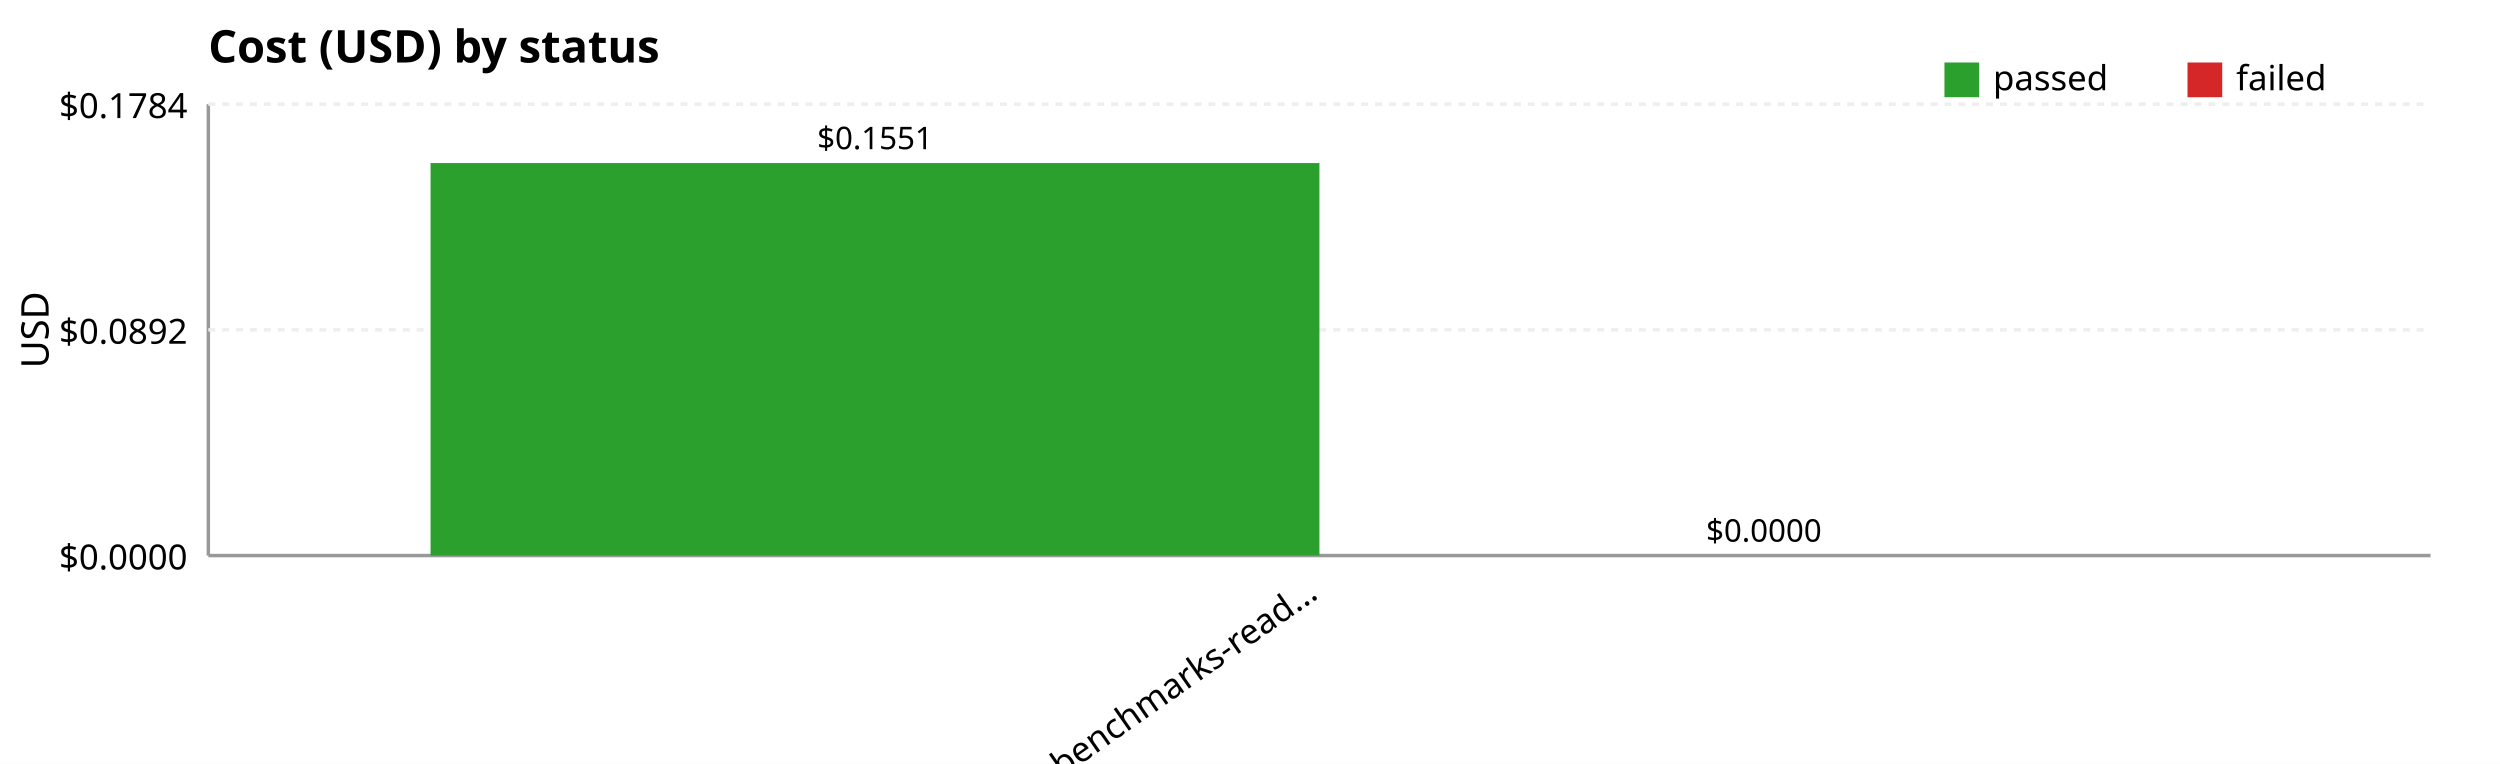
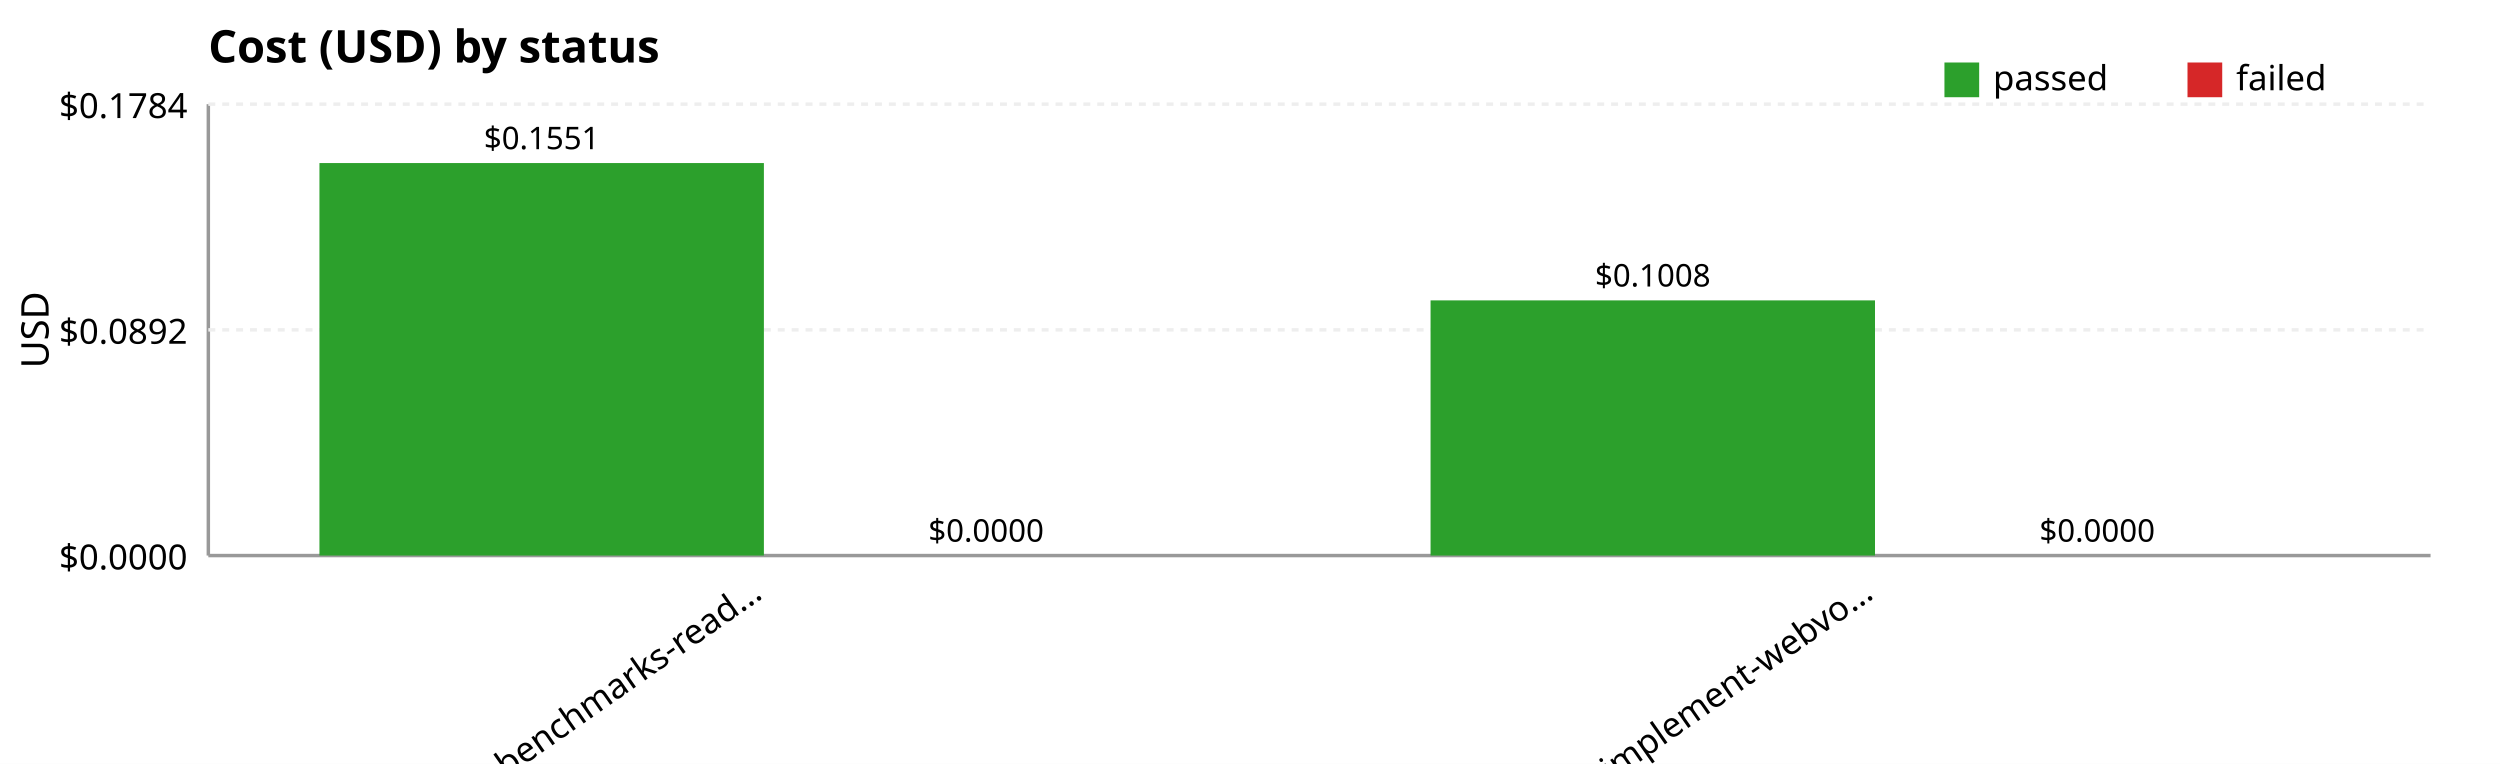
<svg xmlns="http://www.w3.org/2000/svg" viewBox="0 0 720 220" width="720" height="220" font-family="sans-serif">
  <rect width="100%" height="100%" fill="#fff" />
  <text x="60" y="18" font-size="13" font-weight="600">Cost (USD) by status</text>
  <line x1="60" y1="30" x2="60" y2="160" stroke="#999" />
  <line x1="60" y1="160" x2="700" y2="160" stroke="#999" />
  <text x="54" y="164.0" font-size="10" text-anchor="end" fill="#000">$0.0000</text>
  <text x="54" y="99.0" font-size="10" text-anchor="end" fill="#000">$0.0892</text>
  <line x1="60" y1="95.0" x2="700" y2="95.0" stroke="#eee" stroke-dasharray="2,2" />
  <text x="54" y="34.0" font-size="10" text-anchor="end" fill="#000">$0.1784</text>
  <line x1="60" y1="30.0" x2="700" y2="30.0" stroke="#eee" stroke-dasharray="2,2" />
  <text x="14" y="95.0" font-size="11" fill="#000" transform="rotate(-90 14 95.0)" text-anchor="middle">USD</text>
-   <rect x="124.00" y="46.96" width="256.00" height="113.04" fill="#2ca02c" />
-   <text x="252.00" y="42.96" font-size="9" text-anchor="middle" fill="#000">$0.1551</text>
-   <rect x="380.00" y="160.00" width="256.00" height="0.00" fill="#d62728" />
-   <text x="508.00" y="156.00" font-size="9" text-anchor="middle" fill="#000">$0.0000</text>
-   <text x="380.00" y="172" font-size="10" fill="#000" text-anchor="end" transform="rotate(-35 380.00 172)">task2-benchmarks-read…</text>
+   <rect x="92.00" y="46.96" width="128.00" height="113.04" fill="#2ca02c" />
+   <text x="156.00" y="42.96" font-size="9" text-anchor="middle" fill="#000">$0.1551</text>
+   <rect x="220.00" y="160.00" width="128.00" height="0.00" fill="#d62728" />
+   <text x="284.00" y="156.00" font-size="9" text-anchor="middle" fill="#000">$0.0000</text>
+   <text x="220.00" y="172" font-size="10" fill="#000" text-anchor="end" transform="rotate(-35 220.00 172)">task2-benchmarks-read…</text>
+   <rect x="412.00" y="86.51" width="128.00" height="73.49" fill="#2ca02c" />
+   <text x="476.00" y="82.51" font-size="9" text-anchor="middle" fill="#000">$0.1008</text>
+   <rect x="540.00" y="160.00" width="128.00" height="0.00" fill="#d62728" />
+   <text x="604.00" y="156.00" font-size="9" text-anchor="middle" fill="#000">$0.0000</text>
+   <text x="540.00" y="172" font-size="10" fill="#000" text-anchor="end" transform="rotate(-35 540.00 172)">task2-implement-webvo…</text>
  <rect x="560" y="18" width="10" height="10" fill="#2ca02c" />
  <text x="574" y="26" font-size="10" fill="#000">passed</text>
  <rect x="630" y="18" width="10" height="10" fill="#d62728" />
  <text x="644" y="26" font-size="10" fill="#000">failed</text>
</svg>
